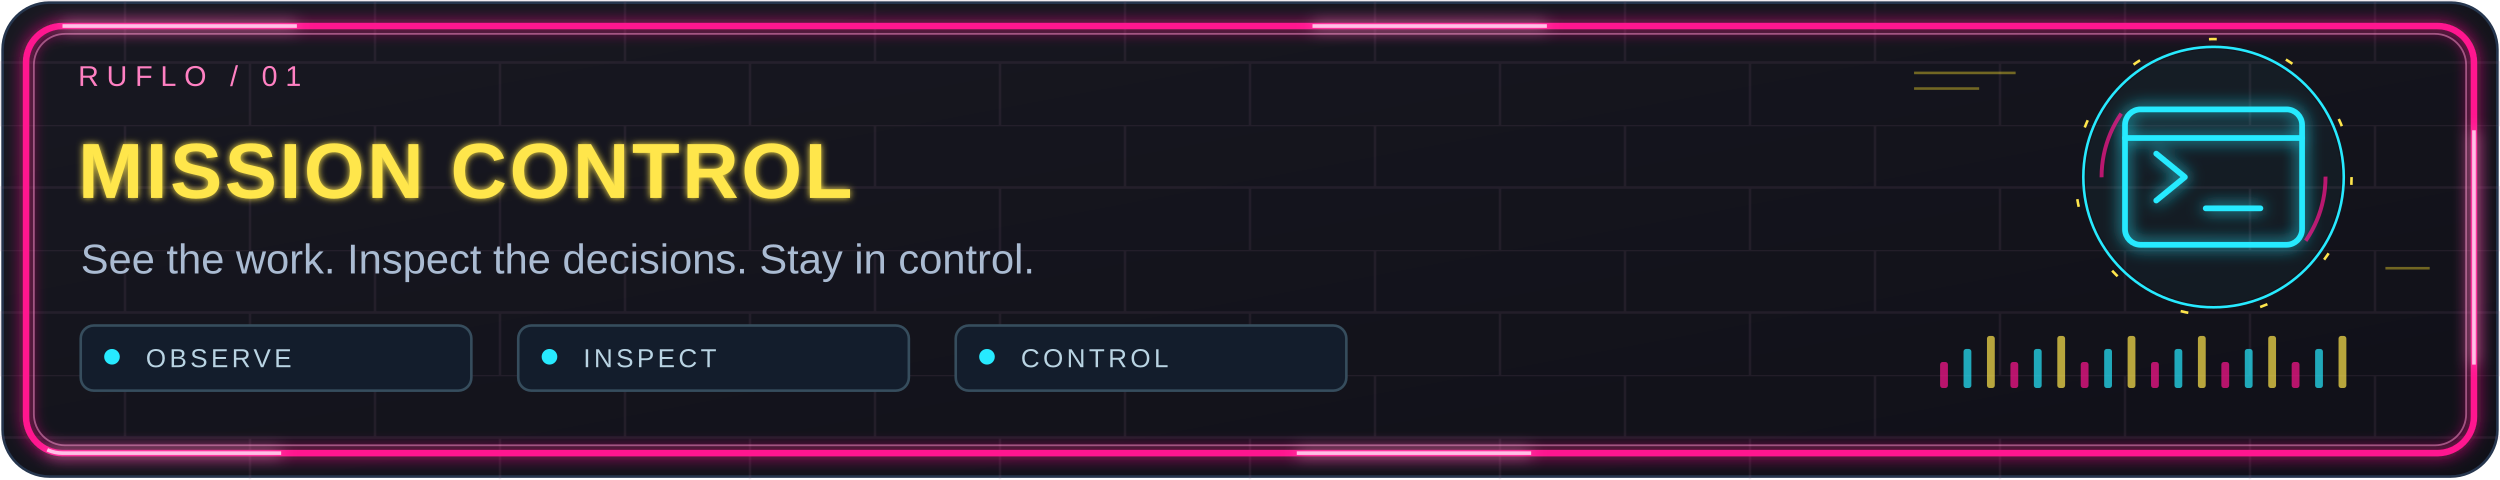
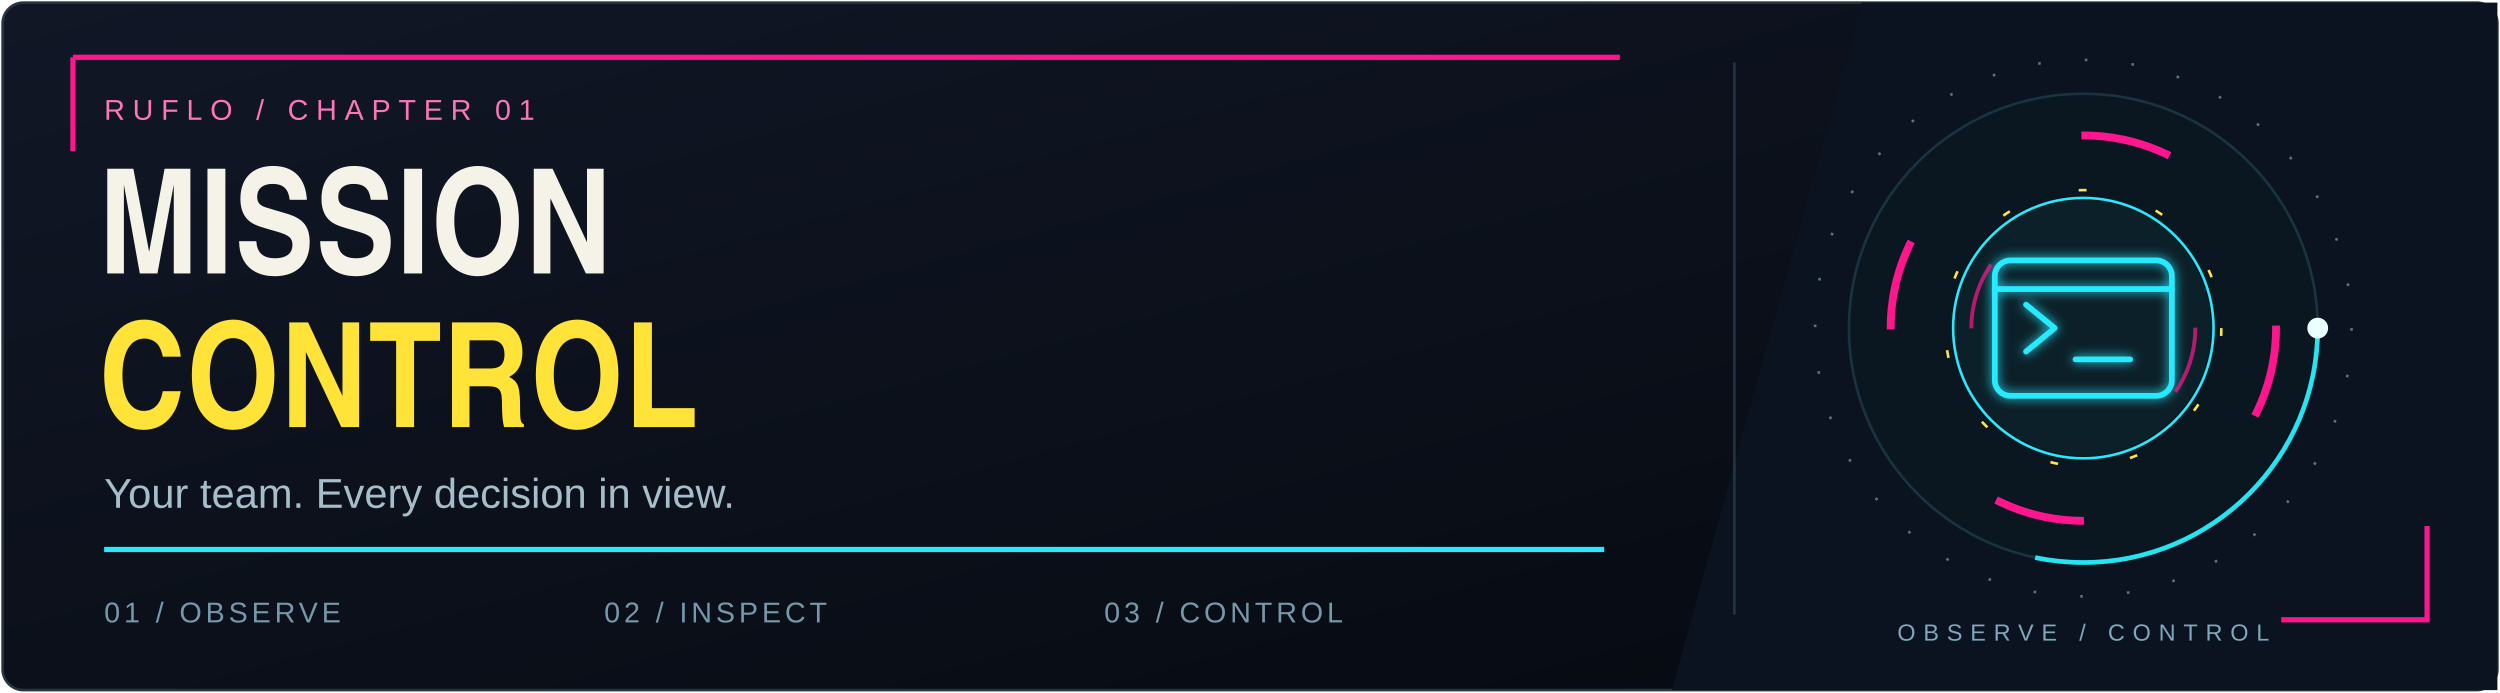
- <svg xmlns="http://www.w3.org/2000/svg" width="960" height="184" viewBox="0 0 960 184" role="img" aria-labelledby="title desc">
+ <svg xmlns="http://www.w3.org/2000/svg" width="960" height="266" viewBox="0 0 960 266" role="img" aria-labelledby="title desc">
  <defs>
-     <linearGradient id="bg" x2="1" y2="1">
-       <stop stop-color="#181821" />
-       <stop offset="1" stop-color="#101018" />
+     <linearGradient id="panel" x2="1" y2="1">
+       <stop stop-color="#111726" />
+       <stop offset="1" stop-color="#05090f" />
    </linearGradient>
-     <linearGradient id="neon">
-       <stop stop-color="#27eaff" />
-       <stop offset=".55" stop-color="#ffe32e" />
-       <stop offset="1" stop-color="#ff168f" />
-     </linearGradient>
-     <filter id="glow" x="-60%" y="-100%" width="220%" height="300%">
-       <feGaussianBlur stdDeviation="3" />
+     <filter id="glow">
+       <feGaussianBlur stdDeviation="2" />
      <feMerge>
        <feMergeNode />
        <feMergeNode in="SourceGraphic" />
      </feMerge>
    </filter>
-     <filter id="soft" x="-20%" y="-80%" width="140%" height="260%">
-       <feGaussianBlur stdDeviation="1.5" />
-       <feMerge>
-         <feMergeNode />
-         <feMergeNode in="SourceGraphic" />
-       </feMerge>
-     </filter>
-     <pattern id="grid" width="96" height="48" patternUnits="userSpaceOnUse">
-       <path d="M0 0H96M0 24H96M48 0V24M0 24V48M96 24V48" fill="none" stroke="#8d6683" stroke-opacity=".13" />
-     </pattern>
  </defs>
-   <style>text{font-family:Arial,Helvetica,sans-serif}.mono{font-family:monospace}.flow{stroke-dasharray:12 40;animation:flow 5s linear infinite;filter:url(#glow)}.tube{filter:url(#glow);animation:flicker 13s linear infinite}.tube2{filter:url(#glow);animation:flicker 17s 3s linear infinite}.gold{fill:#ffe64c;filter:url(#soft)}@keyframes flicker{0%,43%,45%,47%,100%{opacity:1}44%,46%{opacity:.55}}.orbit{transform-box:fill-box;transform-origin:center;animation:spin 14s linear infinite}.pulse{animation:pulse 3s ease-in-out infinite}.rise{animation:rise 7s ease-in-out infinite}@keyframes flow{to{stroke-dashoffset:-208}}@keyframes spin{to{transform:rotate(360deg)}}@keyframes pulse{0%,100%{opacity:.45}50%{opacity:1}}@keyframes rise{0%,100%{transform:translateY(0)}50%{transform:translateY(-5px)}}@media(prefers-reduced-motion:reduce){*{animation:none!important}}.rim{stroke-dasharray:90 390;animation:rim 9s linear infinite;filter:url(#glow)}.sweep{animation:sweep 8s ease-in-out infinite;opacity:.18}.halo{transform-box:fill-box;transform-origin:center;animation:halo 4s ease-out infinite}.equalizer{transform-box:fill-box;transform-origin:bottom;animation:eq 1.6s ease-in-out infinite alternate}@keyframes rim{to{stroke-dashoffset:-960}}@keyframes sweep{0%,100%{transform:translateX(-200px);opacity:0}30%,70%{opacity:.18}85%{transform:translateX(1100px);opacity:0}}@keyframes halo{0%{transform:scale(.8);opacity:0}25%{opacity:.4}100%{transform:scale(1.25);opacity:0}}@keyframes eq{from{transform:scaleY(.3)}to{transform:scaleY(1)}}@media(prefers-reduced-motion:reduce){*{animation:none!important}.sweep,.halo{display:none}}</style>
-   <rect x="1" y="1" width="958" height="182" rx="18" fill="url(#bg)" stroke="#26364e" />
-   <rect width="960" height="184" rx="18" fill="url(#grid)" />
-   <rect x="10" y="10" width="940" height="164" rx="14" fill="none" stroke="#ff168f" stroke-width="2.5" class="tube" />
-   <rect x="13" y="13" width="934" height="158" rx="12" fill="none" stroke="#ff9ad0" stroke-opacity=".5" stroke-width=".7" />
-   <rect class="rim" x="10" y="10" width="940" height="164" rx="14" fill="none" stroke="#ffc0e5" stroke-width="1.4" />
-   <path d="M24 165H936" stroke="url(#neon)" stroke-opacity=".25" />
-   <path class="flow" d="M24 165H936" stroke="url(#neon)" />
-   <text x="30" y="33" fill="#ff80c2" font-size="11" letter-spacing="3">RUFLO / 01</text>
-   <text x="30" y="76" class="gold" font-size="30" font-weight="700" letter-spacing="1">MISSION CONTROL</text>
-   <text x="31" y="105" fill="#aabbd2" font-size="16">See the work. Inspect the decisions. Stay in control.</text>
-   <g transform="translate(850 68)">
+   <style>text{font-family:Arial,Helvetica,sans-serif}.mono{font-family:monospace}.flow{stroke-dasharray:12 40;animation:flow 5s linear infinite;filter:url(#glow)}.tube{filter:url(#glow);animation:flicker 13s linear infinite}.tube2{filter:url(#glow);animation:flicker 17s 3s linear infinite}.gold{fill:#ffe64c;filter:url(#soft)}@keyframes flicker{0%,43%,45%,47%,100%{opacity:1}44%,46%{opacity:.55}}.orbit{transform-box:fill-box;transform-origin:center;animation:spin 14s linear infinite}.pulse{animation:pulse 3s ease-in-out infinite}.rise{animation:rise 7s ease-in-out infinite}@keyframes flow{to{stroke-dashoffset:-208}}@keyframes spin{to{transform:rotate(360deg)}}@keyframes pulse{0%,100%{opacity:.45}50%{opacity:1}}@keyframes rise{0%,100%{transform:translateY(0)}50%{transform:translateY(-5px)}}@media(prefers-reduced-motion:reduce){*{animation:none!important}}.rim{stroke-dasharray:90 390;animation:rim 9s linear infinite;filter:url(#glow)}.sweep{animation:sweep 8s ease-in-out infinite;opacity:.18}.halo{transform-box:fill-box;transform-origin:center;animation:halo 4s ease-out infinite}.equalizer{transform-box:fill-box;transform-origin:bottom;animation:eq 1.6s ease-in-out infinite alternate}@keyframes rim{to{stroke-dashoffset:-960}}@keyframes sweep{0%,100%{transform:translateX(-200px);opacity:0}30%,70%{opacity:.18}85%{transform:translateX(1100px);opacity:0}}@keyframes halo{0%{transform:scale(.8);opacity:0}25%{opacity:.4}100%{transform:scale(1.25);opacity:0}}@keyframes eq{from{transform:scaleY(.3)}to{transform:scaleY(1)}}@media(prefers-reduced-motion:reduce){*{animation:none!important}.sweep,.halo{display:none}}.packet{stroke-dasharray:7 93;stroke-dashoffset:7;opacity:0;stroke-linecap:round;animation:packet 12s linear infinite;filter:url(#glow)}.active{animation:active 12s ease-in-out infinite}.scan{animation:scan 6s ease-in-out infinite;transform-box:fill-box;transform-origin:center}@keyframes packet{0%{stroke-dashoffset:7;opacity:0}1%{opacity:1}12.4%{stroke-dashoffset:-100;opacity:1}12.5%,100%{stroke-dashoffset:-100;opacity:0}}@keyframes active{0%,14%,100%{stroke:#29d9ed;fill:#141b29}1%,10%{stroke:#ffe649;fill:#33301b}}@keyframes scan{0%,100%{opacity:.2}50%{opacity:1}}@media(prefers-reduced-motion:reduce){*{animation:none!important}} .headline{animation:headline 12s cubic-bezier(.2,.8,.2,1) infinite}.second{animation-delay:.16s}.rule{stroke-dasharray:610;animation:rule 12s ease-in-out infinite}.spin{transform-origin:800px 126px;animation:rot 24s linear infinite}.counter{animation-direction:reverse;animation-duration:36s}.beacon{animation:beacon 3s ease-in-out infinite}.stage{animation:stage 9s ease-in-out infinite}@keyframes headline{0%{transform:translateY(13px);opacity:.35}7%,92%{transform:translateY(0);opacity:1}100%{transform:translateY(0);opacity:.35}}@keyframes rule{0%{stroke-dashoffset:610}12%,90%{stroke-dashoffset:0}100%{stroke-dashoffset:-610}}@keyframes rot{to{transform:rotate(360deg)}}@keyframes beacon{0%,100%{opacity:.3}50%{opacity:1}}@keyframes stage{0%,33%,100%{fill:#7599ac}8%,25%{fill:#ffe649}}@media(prefers-reduced-motion:reduce){*{animation:none!important}}</style>
+   <rect x="1" y="1" width="958" height="264" rx="8" fill="url(#panel)" stroke="#263542" />
+   <path d="M715 1H959V265H642Z" fill="#0b1320" />
+   <path d="M28 22H622M28 22V58M932 202V238H876" fill="none" stroke="#ff168f" stroke-width="2" />
+   <text x="40" y="46" fill="#ff75b9" font-family="monospace" font-size="11" letter-spacing="3">RUFLO  /  CHAPTER 01</text>
+   <g class="headline">
+     <g transform="translate(38 105)" aria-label="MISSION">
+       <path d="M35.112 -40.208H25.2L19.264 -8.288L13.216 -40.208H3.192V0.0H9.576V-34.104L15.68 0.0H22.456L28.728 -34.104V0.0H35.112ZM48.548 -40.208H41.66V0.0H48.548ZM53.808 -12.376C53.92 -9.128 54.312 -7.504 55.32 -5.488C57.448 -1.232 61.76 1.064 67.528 1.064C75.872 1.064 80.912 -3.864 80.912 -11.984C80.912 -17.976 78.448 -21.056 72.288 -22.904L64.224 -25.312C61.704 -26.096 60.752 -27.216 60.752 -29.512C60.752 -32.536 62.936 -34.384 66.632 -34.384C70.72 -34.384 72.736 -32.536 73.24 -28.28H79.848C79.344 -36.68 74.752 -41.272 66.856 -41.272C59.016 -41.272 54.312 -36.568 54.312 -28.672C54.312 -25.2 55.264 -22.512 57.112 -20.664C58.512 -19.208 60.584 -18.256 64.784 -17.08L68.312 -16.072C72.96 -14.728 74.304 -13.608 74.304 -10.976C74.304 -7.672 71.896 -5.824 67.64 -5.824C62.992 -5.824 60.696 -7.952 60.416 -12.376ZM84.94 -12.376C85.052 -9.128 85.444 -7.504 86.452 -5.488C88.58 -1.232 92.892 1.064 98.66 1.064C107.004 1.064 112.044 -3.864 112.044 -11.984C112.044 -17.976 109.58 -21.056 103.42 -22.904L95.356 -25.312C92.836 -26.096 91.884 -27.216 91.884 -29.512C91.884 -32.536 94.068 -34.384 97.764 -34.384C101.852 -34.384 103.868 -32.536 104.372 -28.28H110.98C110.476 -36.68 105.884 -41.272 97.988 -41.272C90.148 -41.272 85.444 -36.568 85.444 -28.672C85.444 -25.2 86.396 -22.512 88.244 -20.664C89.644 -19.208 91.716 -18.256 95.916 -17.08L99.444 -16.072C104.092 -14.728 105.436 -13.608 105.436 -10.976C105.436 -7.672 103.028 -5.824 98.772 -5.824C94.124 -5.824 91.828 -7.952 91.548 -12.376ZM124.08 -40.208H117.192V0.0H124.08ZM145.636 -41.272C141.044 -41.272 136.9 -39.368 134.1 -35.952C131.132 -32.368 129.564 -26.936 129.564 -20.048C129.564 -15.064 130.404 -10.864 131.972 -7.56C134.604 -2.184 139.644 1.064 145.412 1.064C149.836 1.064 153.98 -0.896 156.724 -4.256C159.692 -7.84 161.26 -13.272 161.26 -20.104C161.26 -26.88 159.692 -32.368 156.724 -35.952C153.98 -39.256 149.836 -41.272 145.636 -41.272ZM145.524 -34.16C147.708 -34.16 149.892 -33.096 151.348 -31.248C153.308 -28.896 154.372 -25.032 154.372 -20.272C154.372 -11.368 151.012 -6.048 145.412 -6.048C139.812 -6.048 136.452 -11.368 136.452 -20.216C136.452 -28.896 139.868 -34.16 145.524 -34.16ZM187.408 -11.984 174.192 -40.208H166.968V0.0H173.352V-28.84L186.96 0.0H193.792V-40.208H187.408Z" fill="#f5f3e8" />
+     </g>
+   </g>
+   <g class="headline second">
+     <g transform="translate(38 164)" aria-label="CONTROL">
+       <path d="M31.416 -27.048C31.08 -30.24 30.576 -31.92 29.344 -34.16C26.824 -38.752 22.512 -41.272 17.304 -41.272C7.896 -41.272 2.016 -33.096 2.016 -19.992C2.016 -6.944 7.728 1.064 17.136 1.064C21.504 1.064 25.2 -0.728 27.72 -4.144C29.624 -6.72 30.52 -9.072 31.416 -13.776H24.528C24.024 -11.536 23.688 -10.528 22.96 -9.352C21.616 -7.28 19.656 -6.216 17.192 -6.216C12.096 -6.216 9.016 -11.368 9.016 -19.936C9.016 -28.84 12.096 -33.992 17.472 -33.992C19.768 -33.992 21.728 -32.984 22.904 -31.304C23.632 -30.128 24.024 -29.232 24.528 -27.048ZM51.74 -41.272C47.148 -41.272 43.004 -39.368 40.204 -35.952C37.236 -32.368 35.668 -26.936 35.668 -20.048C35.668 -15.064 36.508 -10.864 38.076 -7.56C40.708 -2.184 45.748 1.064 51.516 1.064C55.94 1.064 60.084 -0.896 62.828 -4.256C65.796 -7.84 67.364 -13.272 67.364 -20.104C67.364 -26.88 65.796 -32.368 62.828 -35.952C60.084 -39.256 55.94 -41.272 51.74 -41.272ZM51.628 -34.16C53.812 -34.16 55.996 -33.096 57.452 -31.248C59.412 -28.896 60.476 -25.032 60.476 -20.272C60.476 -11.368 57.116 -6.048 51.516 -6.048C45.916 -6.048 42.556 -11.368 42.556 -20.216C42.556 -28.896 45.972 -34.16 51.628 -34.16ZM93.512 -11.984 80.296 -40.208H73.072V0.0H79.456V-28.84L93.064 0.0H99.896V-40.208H93.512ZM121.004 -33.096H130.972V-40.208H104.148V-33.096H114.116V0.0H121.004ZM135.56 0.0H142.28V-15.68H149.392C154.04 -15.568 154.824 -14.392 154.768 -8.064C154.824 -4.256 154.992 -2.296 155.552 0.0H163.168V-1.064C161.992 -1.624 161.768 -2.52 161.712 -6.048C161.768 -15.456 161.208 -17.304 157.512 -19.264C160.872 -20.944 162.608 -24.136 162.608 -28.784C162.608 -35.728 158.52 -40.208 152.192 -40.208H135.56ZM142.28 -22.512V-33.32H150.904C154.04 -33.32 155.72 -31.416 155.72 -27.888C155.72 -24.192 154.04 -22.512 150.4 -22.512ZM183.828 -41.272C179.236 -41.272 175.092 -39.368 172.292 -35.952C169.324 -32.368 167.756 -26.936 167.756 -20.048C167.756 -15.064 168.596 -10.864 170.164 -7.56C172.796 -2.184 177.836 1.064 183.604 1.064C188.028 1.064 192.172 -0.896 194.916 -4.256C197.884 -7.84 199.452 -13.272 199.452 -20.104C199.452 -26.88 197.884 -32.368 194.916 -35.952C192.172 -39.256 188.028 -41.272 183.828 -41.272ZM183.716 -34.16C185.9 -34.16 188.084 -33.096 189.54 -31.248C191.5 -28.896 192.564 -25.032 192.564 -20.272C192.564 -11.368 189.204 -6.048 183.604 -6.048C178.004 -6.048 174.644 -11.368 174.644 -20.216C174.644 -28.896 178.06 -34.16 183.716 -34.16ZM212.328 -40.208H205.44V0.0H228.736V-7.28H212.328Z" fill="#ffe338" />
+     </g>
+   </g>
+   <text x="40" y="195" fill="#a6bdca" font-family="Arial,sans-serif" font-size="16">Your team. Every decision in view.</text>
+   <path d="M40 211H616" stroke="#20384a" />
+   <path class="rule" d="M40 211H616" stroke="#27eaff" stroke-width="2" />
+   <text class="stage" style="animation-delay:0s" x="40" y="239" fill="#7599ac" font-family="monospace" font-size="11" letter-spacing="1.5">01 / OBSERVE</text>
+   <text class="stage" style="animation-delay:3s" x="232" y="239" fill="#7599ac" font-family="monospace" font-size="11" letter-spacing="1.5">02 / INSPECT</text>
+   <text class="stage" style="animation-delay:6s" x="424" y="239" fill="#7599ac" font-family="monospace" font-size="11" letter-spacing="1.5">03 / CONTROL</text>
+   <path d="M666 24V236" stroke="#223444" />
+   <circle cx="800" cy="126" r="90" fill="#0a1720" stroke="#193341" />
+   <g class="spin">
+     <circle cx="800" cy="126" r="90" fill="none" stroke="#24e5f3" stroke-width="1.8" stroke-dasharray="160 406" />
+     <circle cx="890" cy="126" r="4" fill="#eaffff" />
+   </g>
+   <g class="spin counter">
+     <circle cx="800" cy="126" r="74" fill="none" stroke="#ff168f" stroke-width="3" stroke-dasharray="35 81" />
+   </g>
+   <circle cx="800" cy="126" r="103" fill="none" stroke="#527689" stroke-dasharray="1 17" />
+   <g transform="translate(800 126)">
    <circle class="pulse" r="49" fill="#36e5e9" fill-opacity=".045" />
    <g class="tube2" fill="none" stroke="#26eaff" stroke-width="2.2" stroke-linecap="round" stroke-linejoin="round">
      <rect x="-34" y="-26" width="68" height="52" rx="6" />
      <path d="M-22 -9L-11 0L-22 9M-3 12H18" />
      <path d="M-34 -15H34" />
    </g>
    <circle class="halo" r="50" fill="none" stroke="#27eaff" stroke-width="1" />
    <circle class="orbit" style="animation-direction:reverse;animation-duration:21s" r="53" fill="none" stroke="#ffe64c" stroke-width="1" stroke-dasharray="3 28" />
    <circle class="orbit" r="43" fill="none" stroke="#ff168f" stroke-width="1.5" stroke-dasharray="26 109" opacity=".7" />
  </g>
-   <path d="M735 28H774M735 34H760M916 103H933" stroke="#ffe32e" opacity=".4" />
-   <g opacity=".7">
-     <rect class="equalizer" style="animation-delay:0.0s" x="745" y="139" width="3" height="10" rx="1" fill="#ff168f" />
-     <rect class="equalizer" style="animation-delay:0.17s" x="754" y="134" width="3" height="15" rx="1" fill="#27eaff" />
-     <rect class="equalizer" style="animation-delay:0.34s" x="763" y="129" width="3" height="20" rx="1" fill="#ffe64c" />
-     <rect class="equalizer" style="animation-delay:0.51s" x="772" y="139" width="3" height="10" rx="1" fill="#ff168f" />
-     <rect class="equalizer" style="animation-delay:0.68s" x="781" y="134" width="3" height="15" rx="1" fill="#27eaff" />
-     <rect class="equalizer" style="animation-delay:0.85s" x="790" y="129" width="3" height="20" rx="1" fill="#ffe64c" />
-     <rect class="equalizer" style="animation-delay:1.02s" x="799" y="139" width="3" height="10" rx="1" fill="#ff168f" />
-     <rect class="equalizer" style="animation-delay:1.19s" x="808" y="134" width="3" height="15" rx="1" fill="#27eaff" />
-     <rect class="equalizer" style="animation-delay:1.36s" x="817" y="129" width="3" height="20" rx="1" fill="#ffe64c" />
-     <rect class="equalizer" style="animation-delay:1.53s" x="826" y="139" width="3" height="10" rx="1" fill="#ff168f" />
-     <rect class="equalizer" style="animation-delay:1.7s" x="835" y="134" width="3" height="15" rx="1" fill="#27eaff" />
-     <rect class="equalizer" style="animation-delay:1.87s" x="844" y="129" width="3" height="20" rx="1" fill="#ffe64c" />
-     <rect class="equalizer" style="animation-delay:2.04s" x="853" y="139" width="3" height="10" rx="1" fill="#ff168f" />
-     <rect class="equalizer" style="animation-delay:2.21s" x="862" y="134" width="3" height="15" rx="1" fill="#27eaff" />
-     <rect class="equalizer" style="animation-delay:2.38s" x="871" y="129" width="3" height="20" rx="1" fill="#ffe64c" />
-     <rect class="equalizer" style="animation-delay:2.55s" x="880" y="139" width="3" height="10" rx="1" fill="#ff168f" />
-     <rect class="equalizer" style="animation-delay:2.72s" x="889" y="134" width="3" height="15" rx="1" fill="#27eaff" />
-     <rect class="equalizer" style="animation-delay:2.89s" x="898" y="129" width="3" height="20" rx="1" fill="#ffe64c" />
-   </g>
-   <rect x="31" y="125" width="150" height="25" rx="5" fill="#131d2c" stroke="#364d5d" />
-   <circle class="pulse" style="animation-delay:0s" cx="43" cy="137" r="3" fill="#27eaff" />
-   <text x="56" y="141" fill="#b9d4e3" font-size="10" letter-spacing="1.3">OBSERVE</text>
-   <rect x="199" y="125" width="150" height="25" rx="5" fill="#131d2c" stroke="#364d5d" />
-   <circle class="pulse" style="animation-delay:1s" cx="211" cy="137" r="3" fill="#27eaff" />
-   <text x="224" y="141" fill="#b9d4e3" font-size="10" letter-spacing="1.3">INSPECT</text>
-   <rect x="367" y="125" width="150" height="25" rx="5" fill="#131d2c" stroke="#364d5d" />
-   <circle class="pulse" style="animation-delay:2s" cx="379" cy="137" r="3" fill="#27eaff" />
-   <text x="392" y="141" fill="#b9d4e3" font-size="10" letter-spacing="1.3">CONTROL</text>
+   <text x="800" y="246" text-anchor="middle" fill="#7da8be" font-family="monospace" font-size="9" letter-spacing="3">OBSERVE / CONTROL</text>
</svg>
